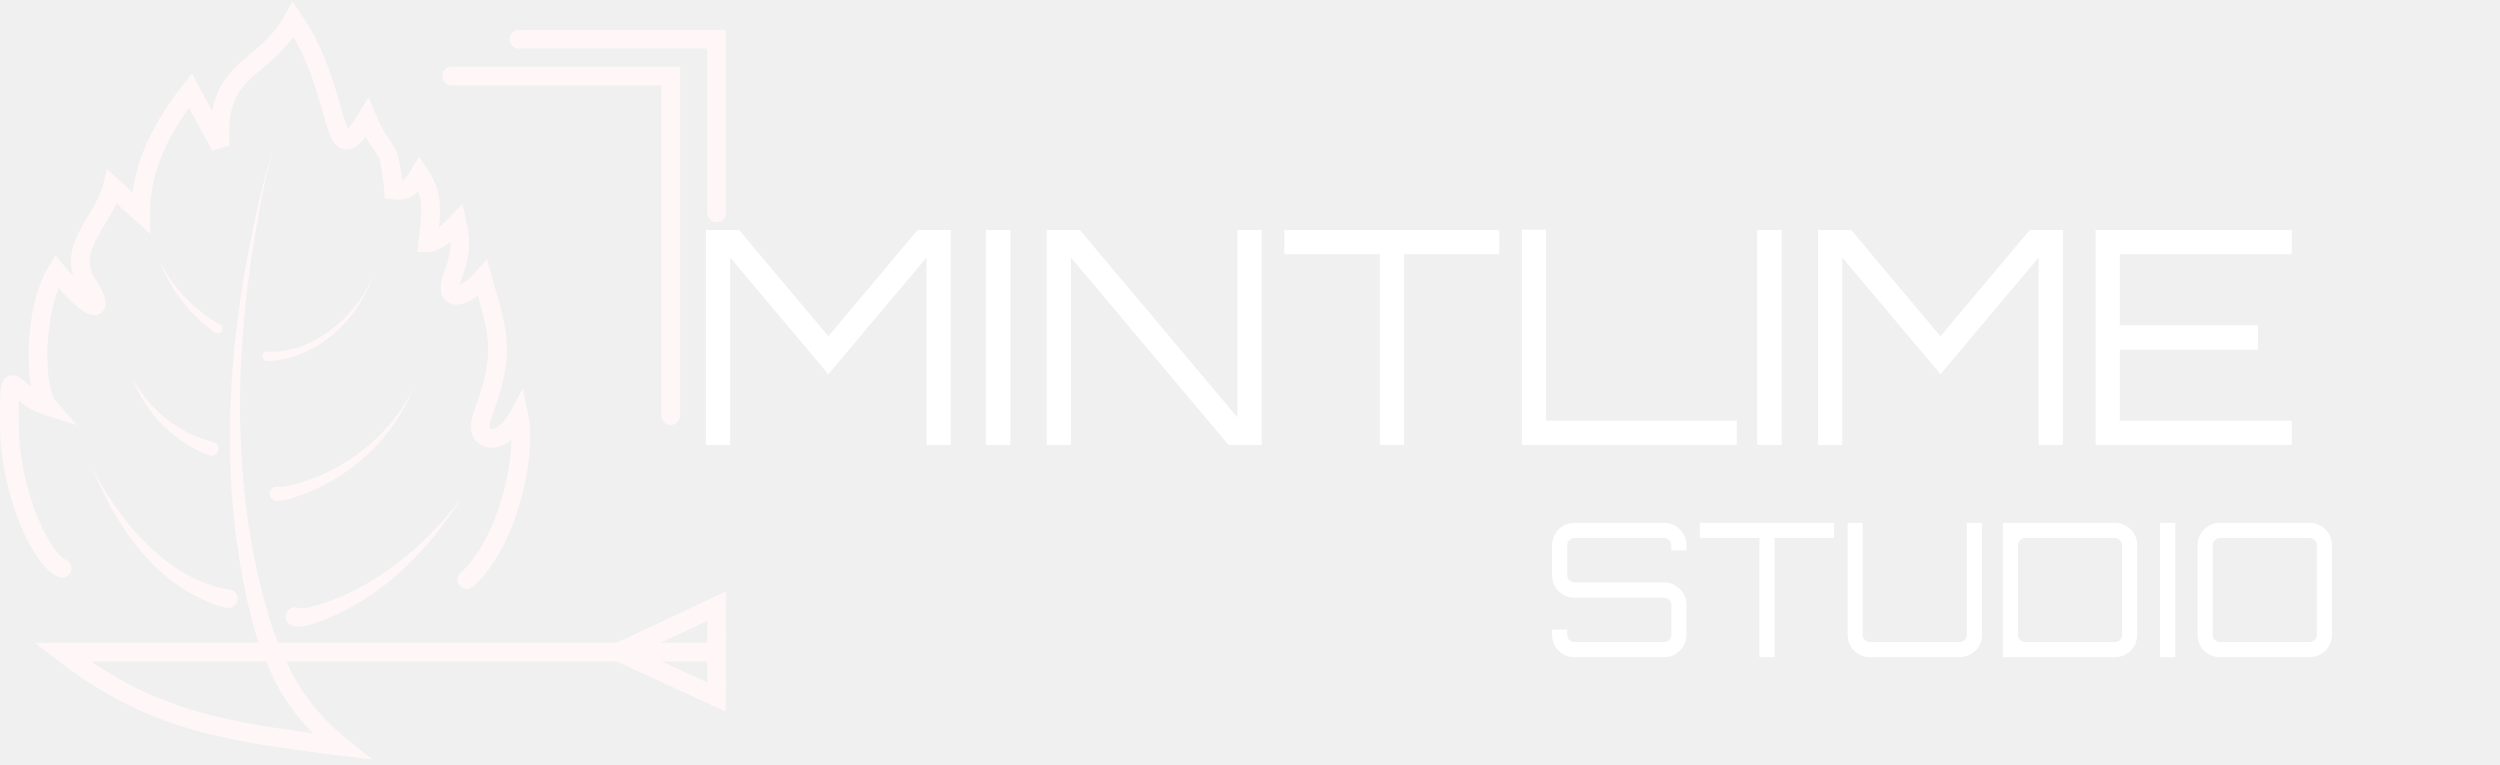
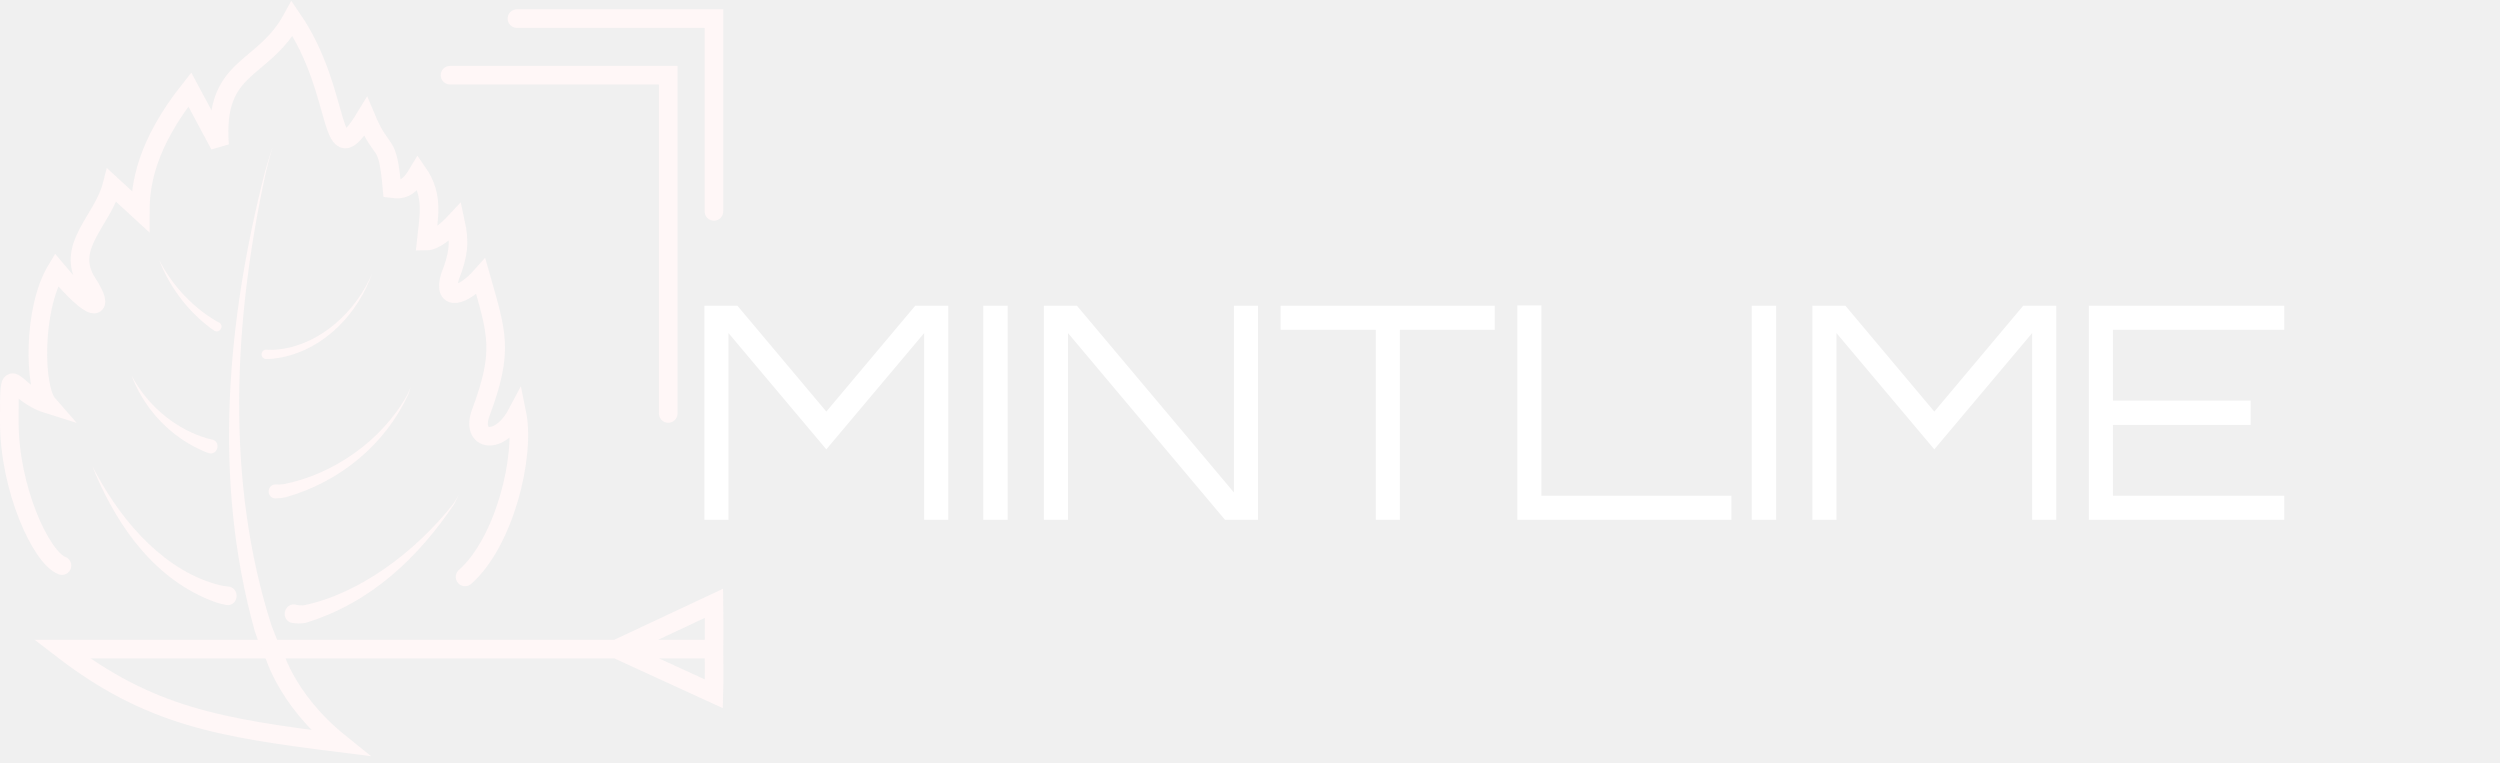
- <svg xmlns="http://www.w3.org/2000/svg" width="268" height="82" viewBox="0 0 268 82" fill="none">
-   <path d="M76.821 22.813V4.207H55.623M50.041 62.14C54.264 58.419 56.553 49.151 55.623 44.556C53.73 48.123 50.596 47.527 51.736 44.469C54.227 37.786 53.48 35.973 51.736 29.828C49.888 31.906 47.578 32.635 48.422 29.828C49.33 27.499 49.508 26.201 49.007 23.911C48.148 24.833 46.786 26.014 45.856 26.014C46.123 23.423 46.706 21.163 44.979 18.665C44.102 20.139 43.48 20.546 42.186 20.373C41.67 14.649 41.205 17.084 39.344 12.62C35.159 19.52 37.019 10.184 31.438 2.066C28.254 7.901 22.969 6.918 23.626 15.676L20.423 9.697C15.681 15.676 15.096 20.007 15.096 22.813L12.043 20.007C11.047 23.854 6.89 26.629 9.399 30.5C11.415 33.611 10.094 33.916 6.065 29.096C3.49 33.368 3.662 41.846 5.158 43.554C1 42.251 1 38.186 1 45.445C1 52.705 4.463 60.111 6.67 60.922M29.327 69.908C29.327 69.908 30.508 75.129 36.554 80C23.626 78.376 16.09 77.159 6.67 69.908H76.821C76.865 68.616 76.821 64.981 76.821 64.981L66.32 69.908L76.821 74.723C76.865 73.431 76.821 69.797 76.821 69.797M71.901 44.556V8.155H48.422" stroke="#FFF7F7" stroke-width="2" stroke-linecap="round" />
-   <path d="M29.338 15.867C29.338 15.867 29.338 15.867 29.338 15.867C29.05 16.727 28.778 17.616 28.524 18.505C24.438 34.515 22.841 51.643 27.422 68.003C27.72 68.909 28.052 69.803 28.425 70.67C28.53 70.913 28.726 71.104 28.975 71.197C29.223 71.291 29.502 71.281 29.748 71.17C29.994 71.058 30.186 70.856 30.28 70.608C30.374 70.36 30.361 70.086 30.248 69.847C30.248 69.847 30.248 69.847 30.248 69.847C29.872 69.056 29.529 68.228 29.217 67.38C24.24 51.878 25.102 34.598 28.621 18.531C28.842 17.634 29.082 16.737 29.338 15.867Z" fill="#FFF7F7" />
-   <path d="M28.665 37.692C28.532 37.683 28.404 37.727 28.306 37.817C28.209 37.907 28.152 38.036 28.147 38.173C28.142 38.31 28.19 38.443 28.28 38.54C28.37 38.638 28.495 38.691 28.628 38.691C28.628 38.691 28.628 38.691 28.628 38.691C28.896 38.693 29.167 38.68 29.433 38.655C34.263 38.095 38.018 34.415 39.748 30.249C39.848 30.014 39.939 29.783 40.029 29.543C40.029 29.543 40.029 29.543 40.029 29.543C39.924 29.777 39.817 30.001 39.703 30.228C37.719 34.27 33.748 37.513 29.373 37.707C29.135 37.714 28.897 37.709 28.665 37.692Z" fill="#FFF7F7" />
-   <path d="M23.585 34.782C23.703 34.84 23.789 34.941 23.822 35.068C23.855 35.195 23.833 35.336 23.762 35.458C23.69 35.58 23.576 35.671 23.448 35.708C23.319 35.745 23.185 35.725 23.074 35.656C22.911 35.554 22.787 35.464 22.648 35.362C20.258 33.562 18.436 31.166 17.306 28.493C17.244 28.346 17.184 28.197 17.125 28.045C17.199 28.189 17.275 28.331 17.352 28.47C18.745 30.995 20.788 33.127 23.194 34.569C23.327 34.647 23.467 34.725 23.585 34.782Z" fill="#FFF7F7" />
-   <path d="M22.83 47.367C23.026 47.402 23.196 47.513 23.299 47.684C23.403 47.854 23.432 48.069 23.382 48.274C23.332 48.48 23.207 48.657 23.037 48.76C22.867 48.864 22.666 48.884 22.476 48.824C22.476 48.824 22.476 48.824 22.476 48.824C22.228 48.746 22.059 48.676 21.856 48.591C18.416 47.094 15.756 44.279 14.371 41.011C14.295 40.832 14.22 40.65 14.149 40.464C14.149 40.464 14.149 40.464 14.149 40.464C14.243 40.639 14.34 40.81 14.438 40.977C16.213 44.031 19.126 46.322 22.33 47.248C22.504 47.297 22.694 47.345 22.83 47.367Z" fill="#FFF7F7" />
-   <path d="M24.585 63.181C24.85 63.205 25.091 63.334 25.254 63.546C25.416 63.758 25.487 64.036 25.452 64.311C25.417 64.586 25.279 64.834 25.07 64.993C24.86 65.152 24.595 65.209 24.334 65.159C24.334 65.159 24.334 65.159 24.334 65.159C23.942 65.087 23.57 64.988 23.203 64.871C16.73 62.538 12.774 56.834 10.31 51.138C10.176 50.821 10.043 50.499 9.913 50.169C9.913 50.169 9.913 50.169 9.913 50.169C10.074 50.485 10.236 50.794 10.4 51.096C13.343 56.537 17.947 61.625 23.676 63.04C23.987 63.107 24.292 63.156 24.585 63.181Z" fill="#FFF7F7" />
-   <path d="M29.664 52.196C29.465 52.187 29.274 52.257 29.132 52.396C28.989 52.535 28.908 52.732 28.906 52.939C28.904 53.145 28.981 53.344 29.12 53.486C29.259 53.628 29.45 53.702 29.648 53.696C30.014 53.688 30.377 53.642 30.721 53.576C36.611 51.92 41.452 47.846 43.9 42.566C44.017 42.267 44.121 41.959 44.205 41.653C44.097 41.952 43.971 42.249 43.831 42.536C41.076 47.54 35.772 51.142 30.503 52.167C30.216 52.199 29.927 52.212 29.664 52.196Z" fill="#FFF7F7" />
-   <path d="M31.853 65.134C31.597 65.064 31.328 65.1 31.104 65.242C30.88 65.383 30.718 65.618 30.657 65.889C30.596 66.159 30.641 66.441 30.782 66.665C30.924 66.889 31.151 67.038 31.412 67.085C31.412 67.085 31.412 67.085 31.412 67.085C31.927 67.183 32.427 67.156 32.853 67.094C39.982 64.922 45.025 59.988 48.832 54.367C49.022 54.03 49.191 53.691 49.329 53.351C49.161 53.677 48.964 53.998 48.747 54.314C44.653 59.495 38.633 63.979 32.65 65.205C32.354 65.222 32.054 65.198 31.853 65.134Z" fill="#FFF7F7" />
-   <path d="M75.679 47.697V24.657H79.231L88.799 36.049L98.367 24.657H101.919V47.697H99.327V27.601L88.799 40.113L78.271 27.601V47.697H75.679ZM105.686 47.697V24.657H108.31V47.697H105.686ZM112.21 47.697V24.657H115.762L132.658 44.753V24.657H135.25V47.697H131.698L114.802 27.601V47.697H112.21ZM147.923 47.697V27.249H137.683V24.657H160.723V27.249H150.515V47.697H147.923ZM163.148 47.697V24.625H165.74V45.105H186.188V47.697H163.148ZM188.374 47.697V24.657H190.998V47.697H188.374ZM194.897 47.697V24.657H198.449L208.017 36.049L217.585 24.657H221.137V47.697H218.545V27.601L208.017 40.113L197.489 27.601V47.697H194.897ZM224.649 47.697V24.657H245.673V27.249H227.241V34.865H242.057V37.489H227.241V45.105H245.673V47.697H224.649Z" fill="white" />
-   <path d="M168.785 70.45C168.345 70.45 167.939 70.343 167.565 70.13C167.205 69.916 166.919 69.63 166.705 69.27C166.492 68.896 166.385 68.49 166.385 68.05V67.49H168.005V68.05C168.005 68.263 168.079 68.45 168.225 68.61C168.385 68.756 168.572 68.83 168.785 68.83H178.385C178.599 68.83 178.779 68.756 178.925 68.61C179.085 68.45 179.165 68.263 179.165 68.05V64.83C179.165 64.616 179.085 64.436 178.925 64.29C178.779 64.143 178.599 64.07 178.385 64.07H168.785C168.345 64.07 167.939 63.963 167.565 63.75C167.205 63.523 166.919 63.23 166.705 62.87C166.492 62.51 166.385 62.11 166.385 61.67V58.45C166.385 58.01 166.492 57.61 166.705 57.25C166.919 56.876 167.205 56.583 167.565 56.37C167.939 56.156 168.345 56.05 168.785 56.05H178.385C178.825 56.05 179.225 56.156 179.585 56.37C179.959 56.583 180.252 56.876 180.465 57.25C180.679 57.61 180.785 58.01 180.785 58.45V59.01H179.165V58.45C179.165 58.236 179.085 58.056 178.925 57.91C178.779 57.75 178.599 57.67 178.385 57.67H168.785C168.572 57.67 168.385 57.75 168.225 57.91C168.079 58.056 168.005 58.236 168.005 58.45V61.67C168.005 61.883 168.079 62.063 168.225 62.21C168.385 62.356 168.572 62.43 168.785 62.43H178.385C178.825 62.43 179.225 62.543 179.585 62.77C179.959 62.983 180.252 63.27 180.465 63.63C180.679 63.99 180.785 64.39 180.785 64.83V68.05C180.785 68.49 180.679 68.896 180.465 69.27C180.252 69.63 179.959 69.916 179.585 70.13C179.225 70.343 178.825 70.45 178.385 70.45H168.785ZM188.611 70.45V57.67H182.211V56.05H196.611V57.67H190.231V70.45H188.611ZM200.466 70.45C200.026 70.45 199.62 70.343 199.246 70.13C198.886 69.916 198.6 69.63 198.386 69.27C198.173 68.896 198.066 68.49 198.066 68.05V56.05H199.686V68.05C199.686 68.263 199.76 68.45 199.906 68.61C200.066 68.756 200.253 68.83 200.466 68.83H210.066C210.28 68.83 210.46 68.756 210.606 68.61C210.766 68.45 210.846 68.263 210.846 68.05V56.05H212.466V68.05C212.466 68.49 212.36 68.896 212.146 69.27C211.933 69.63 211.64 69.916 211.266 70.13C210.906 70.343 210.506 70.45 210.066 70.45H200.466ZM214.709 70.45V56.05H226.709C227.149 56.05 227.549 56.156 227.909 56.37C228.282 56.583 228.575 56.876 228.789 57.25C229.002 57.61 229.109 58.01 229.109 58.45V68.05C229.109 68.49 229.002 68.896 228.789 69.27C228.575 69.63 228.282 69.916 227.909 70.13C227.549 70.343 227.149 70.45 226.709 70.45H214.709ZM217.109 68.83H226.709C226.922 68.83 227.102 68.756 227.249 68.61C227.409 68.45 227.489 68.263 227.489 68.05V58.45C227.489 58.236 227.409 58.056 227.249 57.91C227.102 57.75 226.922 57.67 226.709 57.67H217.109C216.895 57.67 216.709 57.75 216.549 57.91C216.402 58.056 216.329 58.236 216.329 58.45V68.05C216.329 68.263 216.402 68.45 216.549 68.61C216.709 68.756 216.895 68.83 217.109 68.83ZM231.549 70.45V56.05H233.189V70.45H231.549ZM237.986 70.45C237.546 70.45 237.139 70.343 236.766 70.13C236.406 69.916 236.119 69.63 235.906 69.27C235.693 68.896 235.586 68.49 235.586 68.05V58.45C235.586 58.01 235.693 57.61 235.906 57.25C236.119 56.876 236.406 56.583 236.766 56.37C237.139 56.156 237.546 56.05 237.986 56.05H247.586C248.026 56.05 248.426 56.156 248.786 56.37C249.159 56.583 249.453 56.876 249.666 57.25C249.879 57.61 249.986 58.01 249.986 58.45V68.05C249.986 68.49 249.879 68.896 249.666 69.27C249.453 69.63 249.159 69.916 248.786 70.13C248.426 70.343 248.026 70.45 247.586 70.45H237.986ZM237.986 68.83H247.586C247.799 68.83 247.979 68.756 248.126 68.61C248.286 68.45 248.366 68.263 248.366 68.05V58.45C248.366 58.236 248.286 58.056 248.126 57.91C247.979 57.75 247.799 57.67 247.586 57.67H237.986C237.773 57.67 237.586 57.75 237.426 57.91C237.279 58.056 237.206 58.236 237.206 58.45V68.05C237.206 68.263 237.279 68.45 237.426 68.61C237.586 68.756 237.773 68.83 237.986 68.83Z" fill="white" />
+ <svg xmlns="http://www.w3.org/2000/svg" width="269" height="82" viewBox="0 0 269 82" fill="none">
+   <path d="M76.821 69.842H6.67C16.09 77.093 23.626 78.31 36.554 79.934C30.508 75.063 29.327 69.842 29.327 69.842M76.821 69.842C76.865 68.55 76.821 64.915 76.821 64.915L66.32 69.842L76.821 74.657C76.865 73.365 76.821 69.842 76.821 69.842ZM76.821 22.747V2H55.623M50.041 62.074C54.264 58.353 56.553 49.085 55.623 44.49C53.73 48.057 50.596 47.462 51.736 44.403C54.227 37.72 53.48 35.907 51.736 29.763C49.888 31.84 47.578 32.569 48.422 29.763C49.33 27.433 49.508 26.135 49.007 23.845C48.148 24.767 46.786 25.948 45.856 25.948C46.123 23.357 46.706 21.097 44.979 18.599C44.102 20.073 43.48 20.48 42.186 20.307C41.67 14.583 41.205 17.018 39.344 12.554C35.159 19.454 37.019 10.118 31.438 2C28.254 7.835 22.969 6.852 23.626 15.61L20.423 9.631C15.681 15.61 15.096 19.941 15.096 22.747L12.043 19.941C11.047 23.788 6.89 26.564 9.399 30.434C11.415 33.545 10.094 33.85 6.065 29.03C3.49 33.302 3.662 41.78 5.158 43.488C1 42.185 1 38.12 1 45.38C1 52.639 4.463 60.045 6.67 60.856M71.901 44.49V8.089H48.422" stroke="#FFF7F7" stroke-width="2" stroke-linecap="round" />
+   <path d="M29.338 15.801C29.338 15.801 29.338 15.801 29.338 15.801C29.05 16.661 28.778 17.55 28.524 18.439C24.438 34.449 22.841 51.577 27.422 67.937C27.72 68.844 28.052 69.737 28.425 70.604C28.53 70.847 28.726 71.038 28.975 71.131C29.223 71.225 29.502 71.215 29.748 71.104C29.994 70.993 30.186 70.79 30.28 70.542C30.374 70.294 30.361 70.02 30.248 69.781C30.248 69.781 30.248 69.781 30.248 69.781C29.872 68.99 29.529 68.162 29.217 67.314C24.24 51.812 25.102 34.532 28.621 18.465C28.842 17.568 29.082 16.671 29.338 15.801Z" fill="#FFF7F7" />
+   <path d="M28.665 37.626C28.532 37.617 28.404 37.661 28.306 37.751C28.209 37.842 28.152 37.971 28.147 38.108C28.142 38.245 28.19 38.377 28.28 38.474C28.37 38.572 28.495 38.625 28.628 38.626C28.628 38.626 28.628 38.626 28.628 38.626C28.896 38.627 29.167 38.614 29.433 38.589C34.263 38.029 38.018 34.349 39.748 30.183C39.848 29.948 39.939 29.717 40.029 29.477C40.029 29.477 40.029 29.477 40.029 29.477C39.924 29.711 39.817 29.935 39.703 30.162C37.719 34.204 33.748 37.447 29.373 37.641C29.135 37.648 28.897 37.643 28.665 37.626Z" fill="#FFF7F7" />
+   <path d="M23.585 34.717C23.703 34.774 23.789 34.876 23.822 35.002C23.855 35.129 23.833 35.27 23.762 35.392C23.69 35.514 23.576 35.605 23.448 35.642C23.319 35.679 23.185 35.659 23.074 35.59C22.911 35.488 22.787 35.398 22.648 35.296C20.258 33.496 18.436 31.1 17.306 28.427C17.244 28.28 17.184 28.131 17.125 27.979C17.199 28.123 17.275 28.265 17.352 28.404C18.745 30.93 20.788 33.062 23.194 34.503C23.327 34.581 23.467 34.659 23.585 34.717Z" fill="#FFF7F7" />
+   <path d="M22.83 47.301C23.026 47.336 23.196 47.447 23.299 47.618C23.403 47.788 23.432 48.003 23.382 48.208C23.332 48.414 23.207 48.592 23.037 48.694C22.867 48.798 22.666 48.818 22.476 48.758C22.476 48.758 22.476 48.758 22.476 48.758C22.228 48.681 22.059 48.61 21.856 48.525C18.416 47.029 15.756 44.214 14.371 40.945C14.295 40.766 14.22 40.584 14.149 40.398C14.149 40.398 14.149 40.398 14.149 40.398C14.243 40.573 14.34 40.745 14.438 40.911C16.213 43.965 19.126 46.256 22.33 47.182C22.504 47.231 22.694 47.279 22.83 47.301Z" fill="#FFF7F7" />
+   <path d="M24.585 63.115C24.85 63.139 25.091 63.268 25.254 63.48C25.416 63.692 25.487 63.97 25.452 64.245C25.417 64.52 25.279 64.768 25.07 64.927C24.86 65.086 24.595 65.143 24.334 65.093C24.334 65.093 24.334 65.093 24.334 65.093C23.942 65.021 23.57 64.922 23.203 64.805C16.73 62.472 12.774 56.768 10.31 51.072C10.176 50.755 10.043 50.433 9.913 50.103C9.913 50.103 9.913 50.103 9.913 50.103C10.074 50.419 10.236 50.728 10.4 51.03C13.343 56.471 17.947 61.559 23.676 62.974C23.987 63.041 24.292 63.09 24.585 63.115Z" fill="#FFF7F7" />
+   <path d="M29.664 52.13C29.465 52.121 29.274 52.191 29.132 52.33C28.989 52.469 28.908 52.666 28.906 52.873C28.904 53.08 28.981 53.278 29.12 53.42C29.259 53.562 29.45 53.636 29.648 53.63C30.014 53.622 30.377 53.576 30.721 53.51C36.611 51.854 41.452 47.78 43.9 42.5C44.017 42.201 44.121 41.893 44.205 41.587C44.097 41.886 43.971 42.183 43.831 42.47C41.076 47.474 35.772 51.076 30.503 52.101C30.216 52.133 29.927 52.146 29.664 52.13Z" fill="#FFF7F7" />
+   <path d="M31.853 65.068C31.597 64.998 31.328 65.034 31.104 65.176C30.88 65.317 30.718 65.552 30.657 65.823C30.596 66.093 30.641 66.375 30.782 66.599C30.924 66.823 31.151 66.972 31.412 67.019C31.412 67.019 31.412 67.019 31.412 67.019C31.927 67.117 32.427 67.09 32.853 67.028C39.982 64.856 45.025 59.922 48.832 54.301C49.022 53.965 49.191 53.625 49.329 53.285C49.161 53.611 48.964 53.932 48.747 54.248C44.653 59.429 38.633 63.913 32.65 65.139C32.354 65.156 32.054 65.132 31.853 65.068Z" fill="#FFF7F7" />
+   <path d="M75.792 55.934V32.894H79.344L88.912 44.286L98.48 32.894H102.032V55.934H99.44V35.838L88.912 48.35L78.384 35.838V55.934H75.792ZM105.799 55.934V32.894H108.424V55.934H105.799ZM112.323 55.934V32.894H115.875L132.771 52.99V32.894H135.363V55.934H131.811L114.915 35.838V55.934H112.323ZM148.036 55.934V35.486H137.796V32.894H160.836V35.486H150.628V55.934H148.036ZM163.262 55.934V32.862H165.854V53.342H186.302V55.934H163.262ZM188.487 55.934V32.894H191.111V55.934H188.487ZM195.011 55.934V32.894H198.563L208.131 44.286L217.699 32.894H221.251V55.934H218.659V35.838L208.131 48.35L197.603 35.838V55.934H195.011ZM224.762 55.934V32.894H245.786V35.486H227.354V43.102H242.17V45.726H227.354V53.342H245.786V55.934H224.762Z" fill="white" />
</svg>
